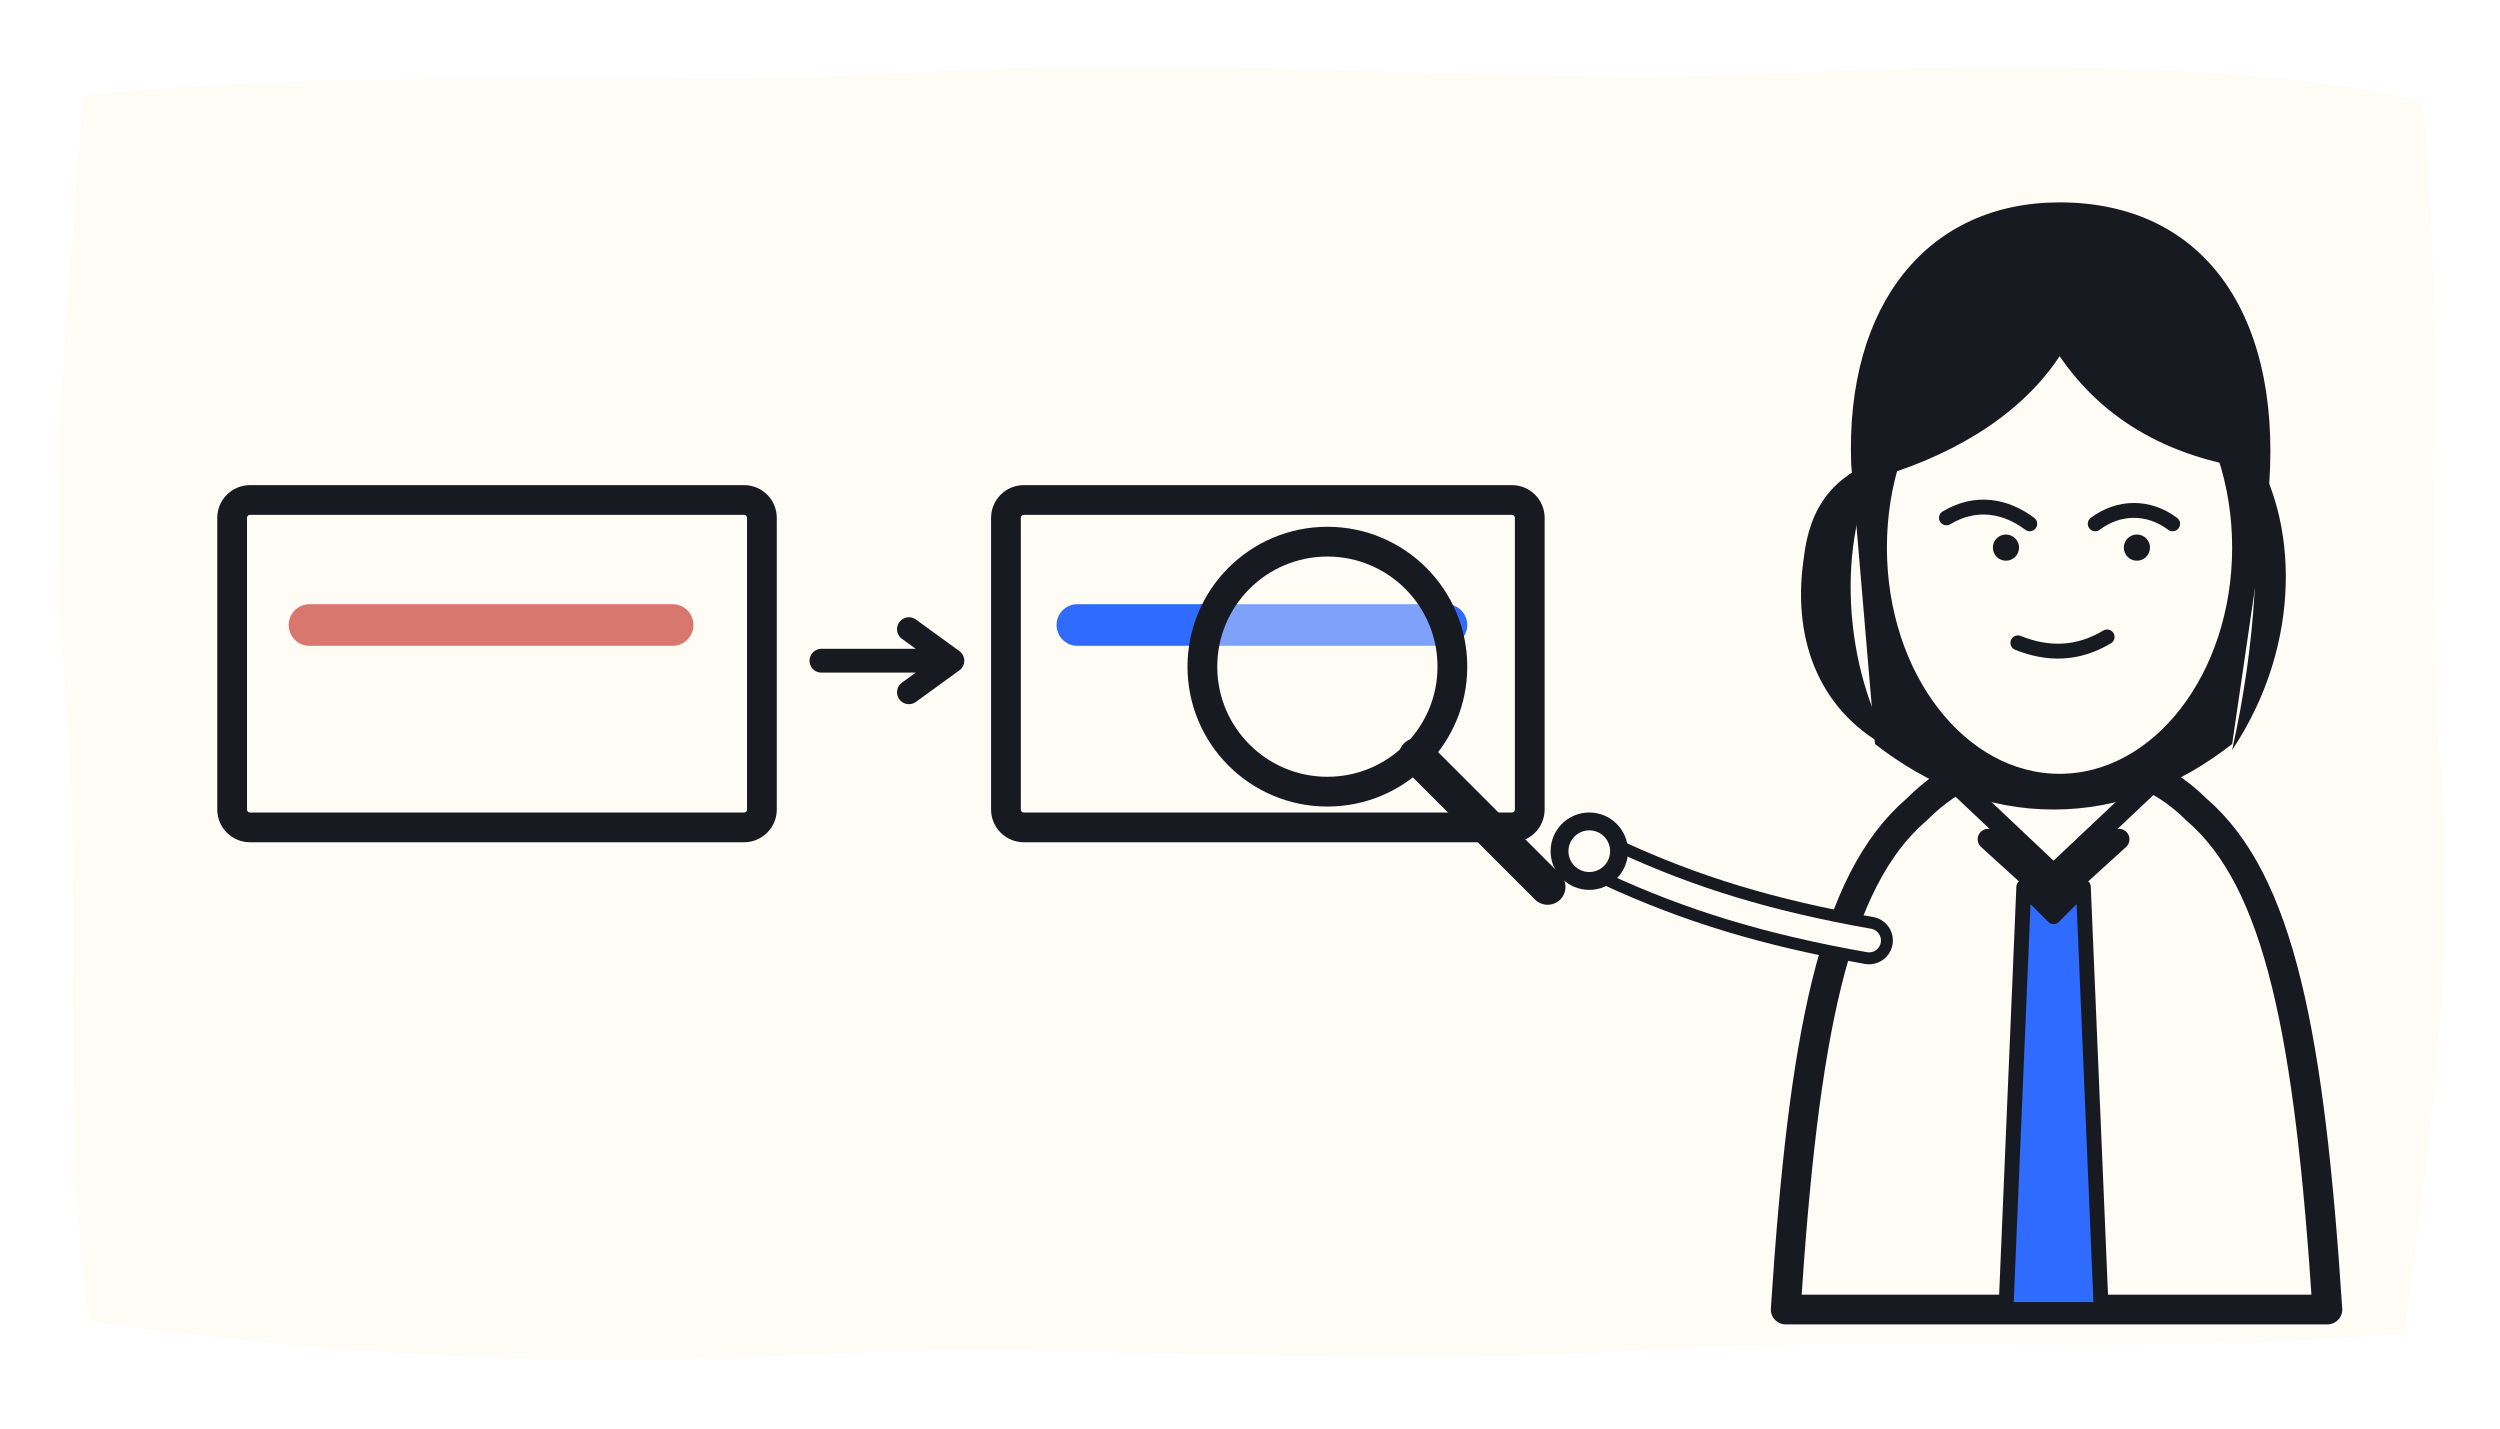
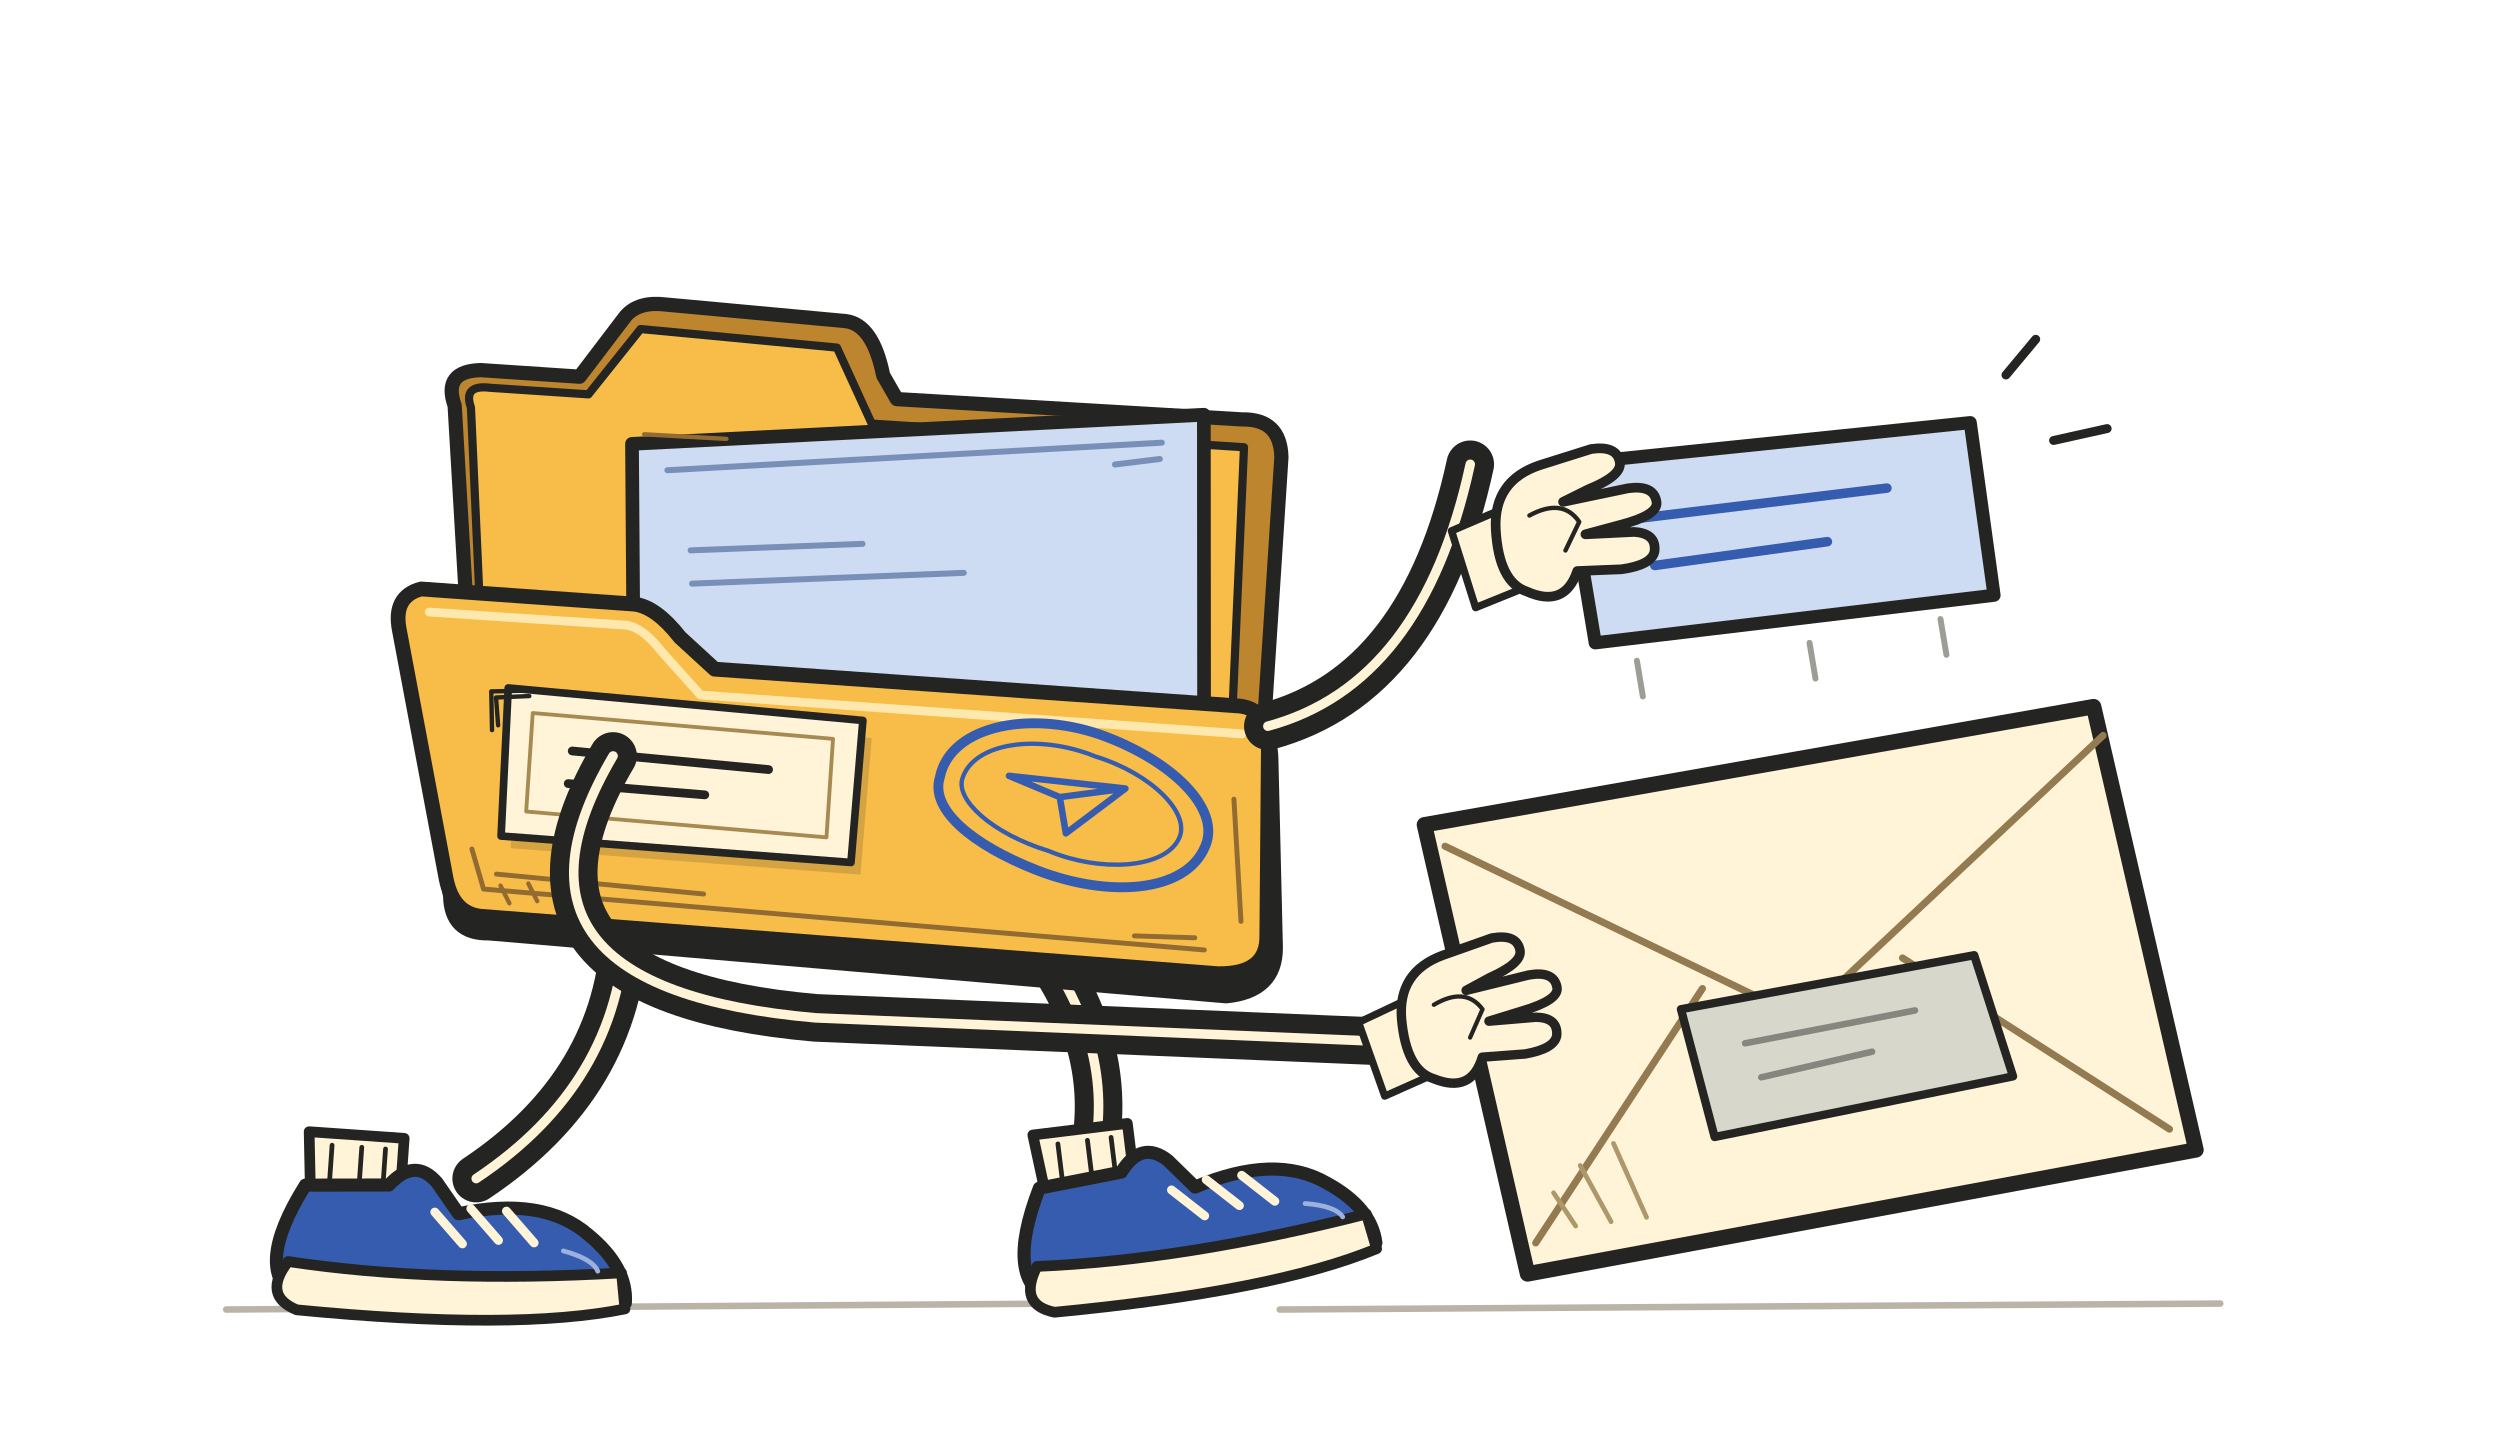
- <svg xmlns="http://www.w3.org/2000/svg" width="420" height="240" viewBox="0 0 420 240" fill="none" shape-rendering="geometricPrecision">
-   <path d="M14 16C62 11 111 15 157 12C210 9 257 15 306 12C350 10 386 12 407 17C411 57 407 91 410 128C413 165 407 198 404 224C359 228 317 224 273 227C224 230 177 225 128 228C84 230 44 226 15 222C10 185 14 151 11 116C8 78 12 45 14 16Z" fill="#FFFCF5" />
+ <svg xmlns="http://www.w3.org/2000/svg" width="420" height="240" viewBox="0 0 420 240" role="img" aria-labelledby="title desc">
  <g stroke-linecap="round" stroke-linejoin="round">
-     <rect x="39" y="84" width="89" height="55" rx="3" fill="#FFFCF5" stroke="#171A21" stroke-width="5" />
-     <path d="M52 105H113" stroke="#D8776E" stroke-width="7" />
-     <path d="M138 111L160 111M152.7 116.3L160 111L152.7 105.7" fill="none" stroke="#171A21" stroke-width="4" />
-     <rect x="169" y="84" width="88" height="55" rx="3" fill="#FFFCF5" stroke="#171A21" stroke-width="5" />
-     <path d="M181 105H243" stroke="#2F6BFF" stroke-width="7" />
-     <circle cx="223" cy="112" r="21" fill="#FFFCF5" fill-opacity=".38" stroke="#171A21" stroke-width="5" />
-     <path d="M238 127L260 149" stroke="#171A21" stroke-width="6" />
-   </g>
-   <g aria-hidden="true" stroke-linecap="round" stroke-linejoin="round">
-     <path d="M300 220C303 174 308 148 322 136C328 130 335 127 345 127C355 127 363 130 369 136C383 148 388 174 391 220Z" fill="#FFFCF5" stroke="#171A21" stroke-width="5" />
-     <path d="M327 130L345 147L363 130M334 141L345 151L356 141" fill="none" stroke="#171A21" stroke-width="3.5" />
-     <path d="M340 149L345 154L350 149L353 220H337Z" fill="#2F6BFF" stroke="#171A21" stroke-width="2.5" />
-     <path d="M314 158C297 155 284 151 271 145" fill="none" stroke="#171A21" stroke-width="8" />
-     <path d="M314 158C297 155 284 151 271 145" fill="none" stroke="#FFFCF5" stroke-width="4" />
-     <circle cx="267" cy="143" r="5" fill="#FFFCF5" stroke="#171A21" stroke-width="3" />
-     <path d="M311 78C310 51 324 34 346 34C371 34 384 54 381 84L375 125C366 132 356 136 345 136C334 136 324 132 315 125Z" fill="#171A21" />
-     <ellipse cx="346" cy="92" rx="31" ry="40" fill="#FFFCF5" stroke="#171A21" stroke-width="4" />
-     <path d="M316 79C322 57 334 47 350 49C365 51 375 61 380 78C364 76 353 69 346 58C340 68 329 75 316 79Z" fill="#171A21" stroke="#171A21" stroke-width="2" />
-     <path d="M316 77C308 91 310 113 318 126C306 120 301 108 303 94C304 85 308 80 316 77ZM378 75C386 87 387 108 375 126C379 108 380 91 378 75Z" fill="#171A21" stroke="none" />
-     <g fill="none" stroke="#171A21" stroke-width="2.5">
-       <path d="M327 87c5-3 10-2 14 1M352 88c4-3 9-3 13 0" />
-       <circle cx="337" cy="92" r="2.2" fill="#171A21" stroke="none" />
-       <circle cx="359" cy="92" r="2.2" fill="#171A21" stroke="none" />
-       <path d="M339 108c5 2 10 2 15-1" />
+     <path d="M38 220l141-1m36 1 158-1" fill="none" stroke="#bab4a7" stroke-width="1.1" />
+     <path d="M105 156Q104 182 80 198M177 162Q188 179 183 197" fill="none" stroke="#242522" stroke-width="8" />
+     <path d="M105 156Q104 182 80 198M177 162Q188 179 183 197" fill="none" stroke="#fff4d7" stroke-width="1.6" />
+     <g transform="translate(34 190) rotate(4 30 14)">
+       <path d="M17 1 33 1 33 12 18 12Z" fill="#fff4d7" stroke="#242522" stroke-width="1.8" />
+       <path d="M21 3v6m5-6v6m4-6v6" fill="none" stroke="#242522" stroke-width="0.8" />
+       <path d="M17 10l14-1q4-5 8-1l4 5q14-4 22 2 7 5 7 11L17 29Q9 25 17 10Z" fill="#365caf" stroke="#242522" stroke-width="2.2" />
+       <path d="M15 23q25 2 56-2l1 6q-18 5-55 4-6-2-2-8Z" fill="#fff4d7" stroke="#242522" stroke-width="1.8" />
+       <path d="m39 13 5 5m1-6 5 5m1-5 5 5" fill="none" stroke="#fff4d7" stroke-width="1.5" />
+       <path d="M61 18q5 1 6 3" fill="none" stroke="#9cb1db" stroke-width="0.8" />
    </g>
+     <g transform="translate(158 188) rotate(-7 30 14)">
+       <path d="M17 1 33 1 33 12 18 12Z" fill="#fff4d7" stroke="#242522" stroke-width="1.8" />
+       <path d="M21 3v6m5-6v6m4-6v6" fill="none" stroke="#242522" stroke-width="0.8" />
+       <path d="M17 10l14-1q4-5 8-1l4 5q14-4 22 2 7 5 7 11L17 29Q9 25 17 10Z" fill="#365caf" stroke="#242522" stroke-width="2.2" />
+       <path d="M15 23q25 2 56-2l1 6q-18 5-55 4-6-2-2-8Z" fill="#fff4d7" stroke="#242522" stroke-width="1.8" />
+       <path d="m39 13 5 5m1-6 5 5m1-5 5 5" fill="none" stroke="#fff4d7" stroke-width="1.5" />
+       <path d="M61 18q5 1 6 3" fill="none" stroke="#9cb1db" stroke-width="0.8" />
+     </g>
+     <g transform="translate(64 51) rotate(7 80 70) scale(.92)">
+       <path d="M7 28Q4 22 11 21L29 20 36 8Q38 5 43 5L76 4Q81 4 84 13L87 17 150 13Q157 12 158 19L163 106Q163 113 155 115L24 121Z" fill="#bd852e" stroke="#242522" stroke-width="2.6" />
+       <path d="M10 28Q8 24 13 24L31 23 39 10 75 9 83 22 151 18 158 107 25 117Z" fill="#f8bd48" stroke="#242522" stroke-width="1.5" />
+       <path d="M40 31 143 13 153 94 50 108Z" fill="#cddcf2" stroke="#242522" stroke-width="2.5" />
+       <path d="M47 35 136 19M128 24l8-2M53 49 84 44M54 55l49-8" fill="none" stroke="#7890b7" stroke-width="1.1" />
+       <path d="M10 68 15 84 13 93 23 114M155 66l-5 22 9 18" fill="#c58c31" stroke="#242522" stroke-width="1.5" />
+       <path d="M6 65 44 63Q48 63 52 67L59 73 157 68Q162 67 163 74L168 108Q169 116 160 118L25 123Q18 124 17 117L3 73Q1 67 6 65Z" fill="#242522" stroke="#242522" stroke-width="2.4" />
+       <path d="M5 62 44 60Q48 60 53 65L60 70 156 65Q161 65 162 71L166 106Q167 113 158 114L23 120Q18 120 16 114L2 70Q0 64 5 62Z" fill="#f8bd48" stroke="#242522" stroke-width="2.7" />
+       <path d="M7 66 43 64Q46 64 50 68L58 75 157 70" fill="none" stroke="#ffe8ad" stroke-width="1.6" />
+       <path d="M20 108l3 7 132-5M25 112l38-1m79-2 11-1M157 82l4 22" fill="none" stroke="#916b31" stroke-width="0.9" />
+       <path d="M25 81 90 79 91 104 27 107Z" fill="#d6a343" stroke="none" stroke-width="0" />
+       <path d="M23 78 88 76 89 102 25 105Z" fill="#fff4d7" stroke="#242522" stroke-width="1.4" />
+       <path d="M28 82l55-2 1 18-55 2Z" fill="none" stroke="#a68a52" stroke-width="0.7" />
+       <path d="M36 88l36-1M36 94l25-1" fill="none" stroke="#242522" stroke-width="1.6" />
+       <path d="M21 86l-1-7 7-1m-5 7-1-5 6-1" fill="none" stroke="#242522" stroke-width="0.8" />
+       <g transform="rotate(10 128 88)">
+         <path d="M103 89c-1-10 13-17 27-16 14 1 24 7 23 14-1 9-14 14-28 13-13-1-22-5-22-11Z" fill="none" stroke="#365caf" stroke-width="1.8" />
+         <path d="M107 88c0-7 11-12 22-11 11 0 20 5 19 10-1 6-12 10-22 9-11 0-19-4-19-8Z" fill="none" stroke="#365caf" stroke-width="0.8" />
+         <path d="m115 85 21-4-8 11-3-6-10-1m10 1 11-5" fill="none" stroke="#365caf" stroke-width="1.2" />
+       </g>
+       <path d="m26 114 2 3m3-4 2 3m3-4 2 3m3-4 2 3m-1-85 15-1" fill="none" stroke="#936a32" stroke-width="0.8" />
+     </g>
+     <path d="M213 122Q239 115 247 78" fill="none" stroke="#242522" stroke-width="8" />
+     <path d="M213 122Q239 115 247 78" fill="none" stroke="#fff4d7" stroke-width="1.6" />
+     <g transform="translate(243 125) rotate(-7 60 40)">
+       <path d="M0 6 114 0 122 76 8 83Z" fill="#fff4d7" stroke="#242522" stroke-width="2.6" />
+       <path d="M3 10 59 46 115 5M10 78 43 39m75 33L77 38" fill="none" stroke="#947a50" stroke-width="1.2" />
+       <path d="m14 70 3 6m2-10 4 10m2-13 4 13" fill="none" stroke="#ae986b" stroke-width="0.8" />
+       <path d="M39 42 89 39 93 60 42 64Z" fill="#d8d7cc" stroke="#242522" stroke-width="1.4" />
+       <path d="m49 49 29-2m-27 8 19-2" fill="none" stroke="#85867d" stroke-width="1.1" />
+     </g>
+     <path d="M263 78 331 71 335 100 268 108Z" fill="#cddcf2" stroke="#242522" stroke-width="2.2" />
+     <path d="m276 87 41-5m-39 13 29-4" fill="none" stroke="#365caf" stroke-width="1.6" />
+     <path d="M275 111l1 6m28-9 1 6m21-10 1 6" fill="none" stroke="#9c9e96" stroke-width="1" />
+     <g transform="translate(242 76) rotate(-8) scale(.74)">
+       <path d="M0 18 11 15 15 33 3 36Z" fill="#fff4d7" stroke="#242522" stroke-width="1.7" />
+       <path d="M10 19q1-11 12-13l12-2q6 0 6 4 0 3-8 5l-6 2 15-1q6 0 6 4 0 3-9 4l-8 1 11 1q5 1 4 5-1 3-8 3l-10-1q-4 8-12 3-6-3-5-15Z" fill="#fff4d7" stroke="#242522" stroke-width="2.2" />
+       <path d="M18 17q8-3 11 3l-4 6m5-3 8-1" fill="none" stroke="#242522" stroke-width="1" />
+     </g>
+     <path d="M103 127Q80 166 137 171l96 4" fill="none" stroke="#242522" stroke-width="8" />
+     <path d="M103 127Q80 166 137 171l96 4" fill="none" stroke="#fff4d7" stroke-width="1.6" />
+     <g transform="translate(226 159) rotate(-10) scale(.72)">
+       <path d="M0 18 11 15 15 33 3 36Z" fill="#fff4d7" stroke="#242522" stroke-width="1.7" />
+       <path d="M10 19q1-11 12-13l12-2q6 0 6 4 0 3-8 5l-6 2 15-1q6 0 6 4 0 3-9 4l-8 1 11 1q5 1 4 5-1 3-8 3l-10-1q-4 8-12 3-6-3-5-15Z" fill="#fff4d7" stroke="#242522" stroke-width="2.2" />
+       <path d="M18 17q8-3 11 3l-4 6m5-3 8-1" fill="none" stroke="#242522" stroke-width="1" />
+     </g>
+     <path d="M337 63l5-6m3 17 9-2" fill="none" stroke="#242522" stroke-width="1.5" />
  </g>
</svg>
